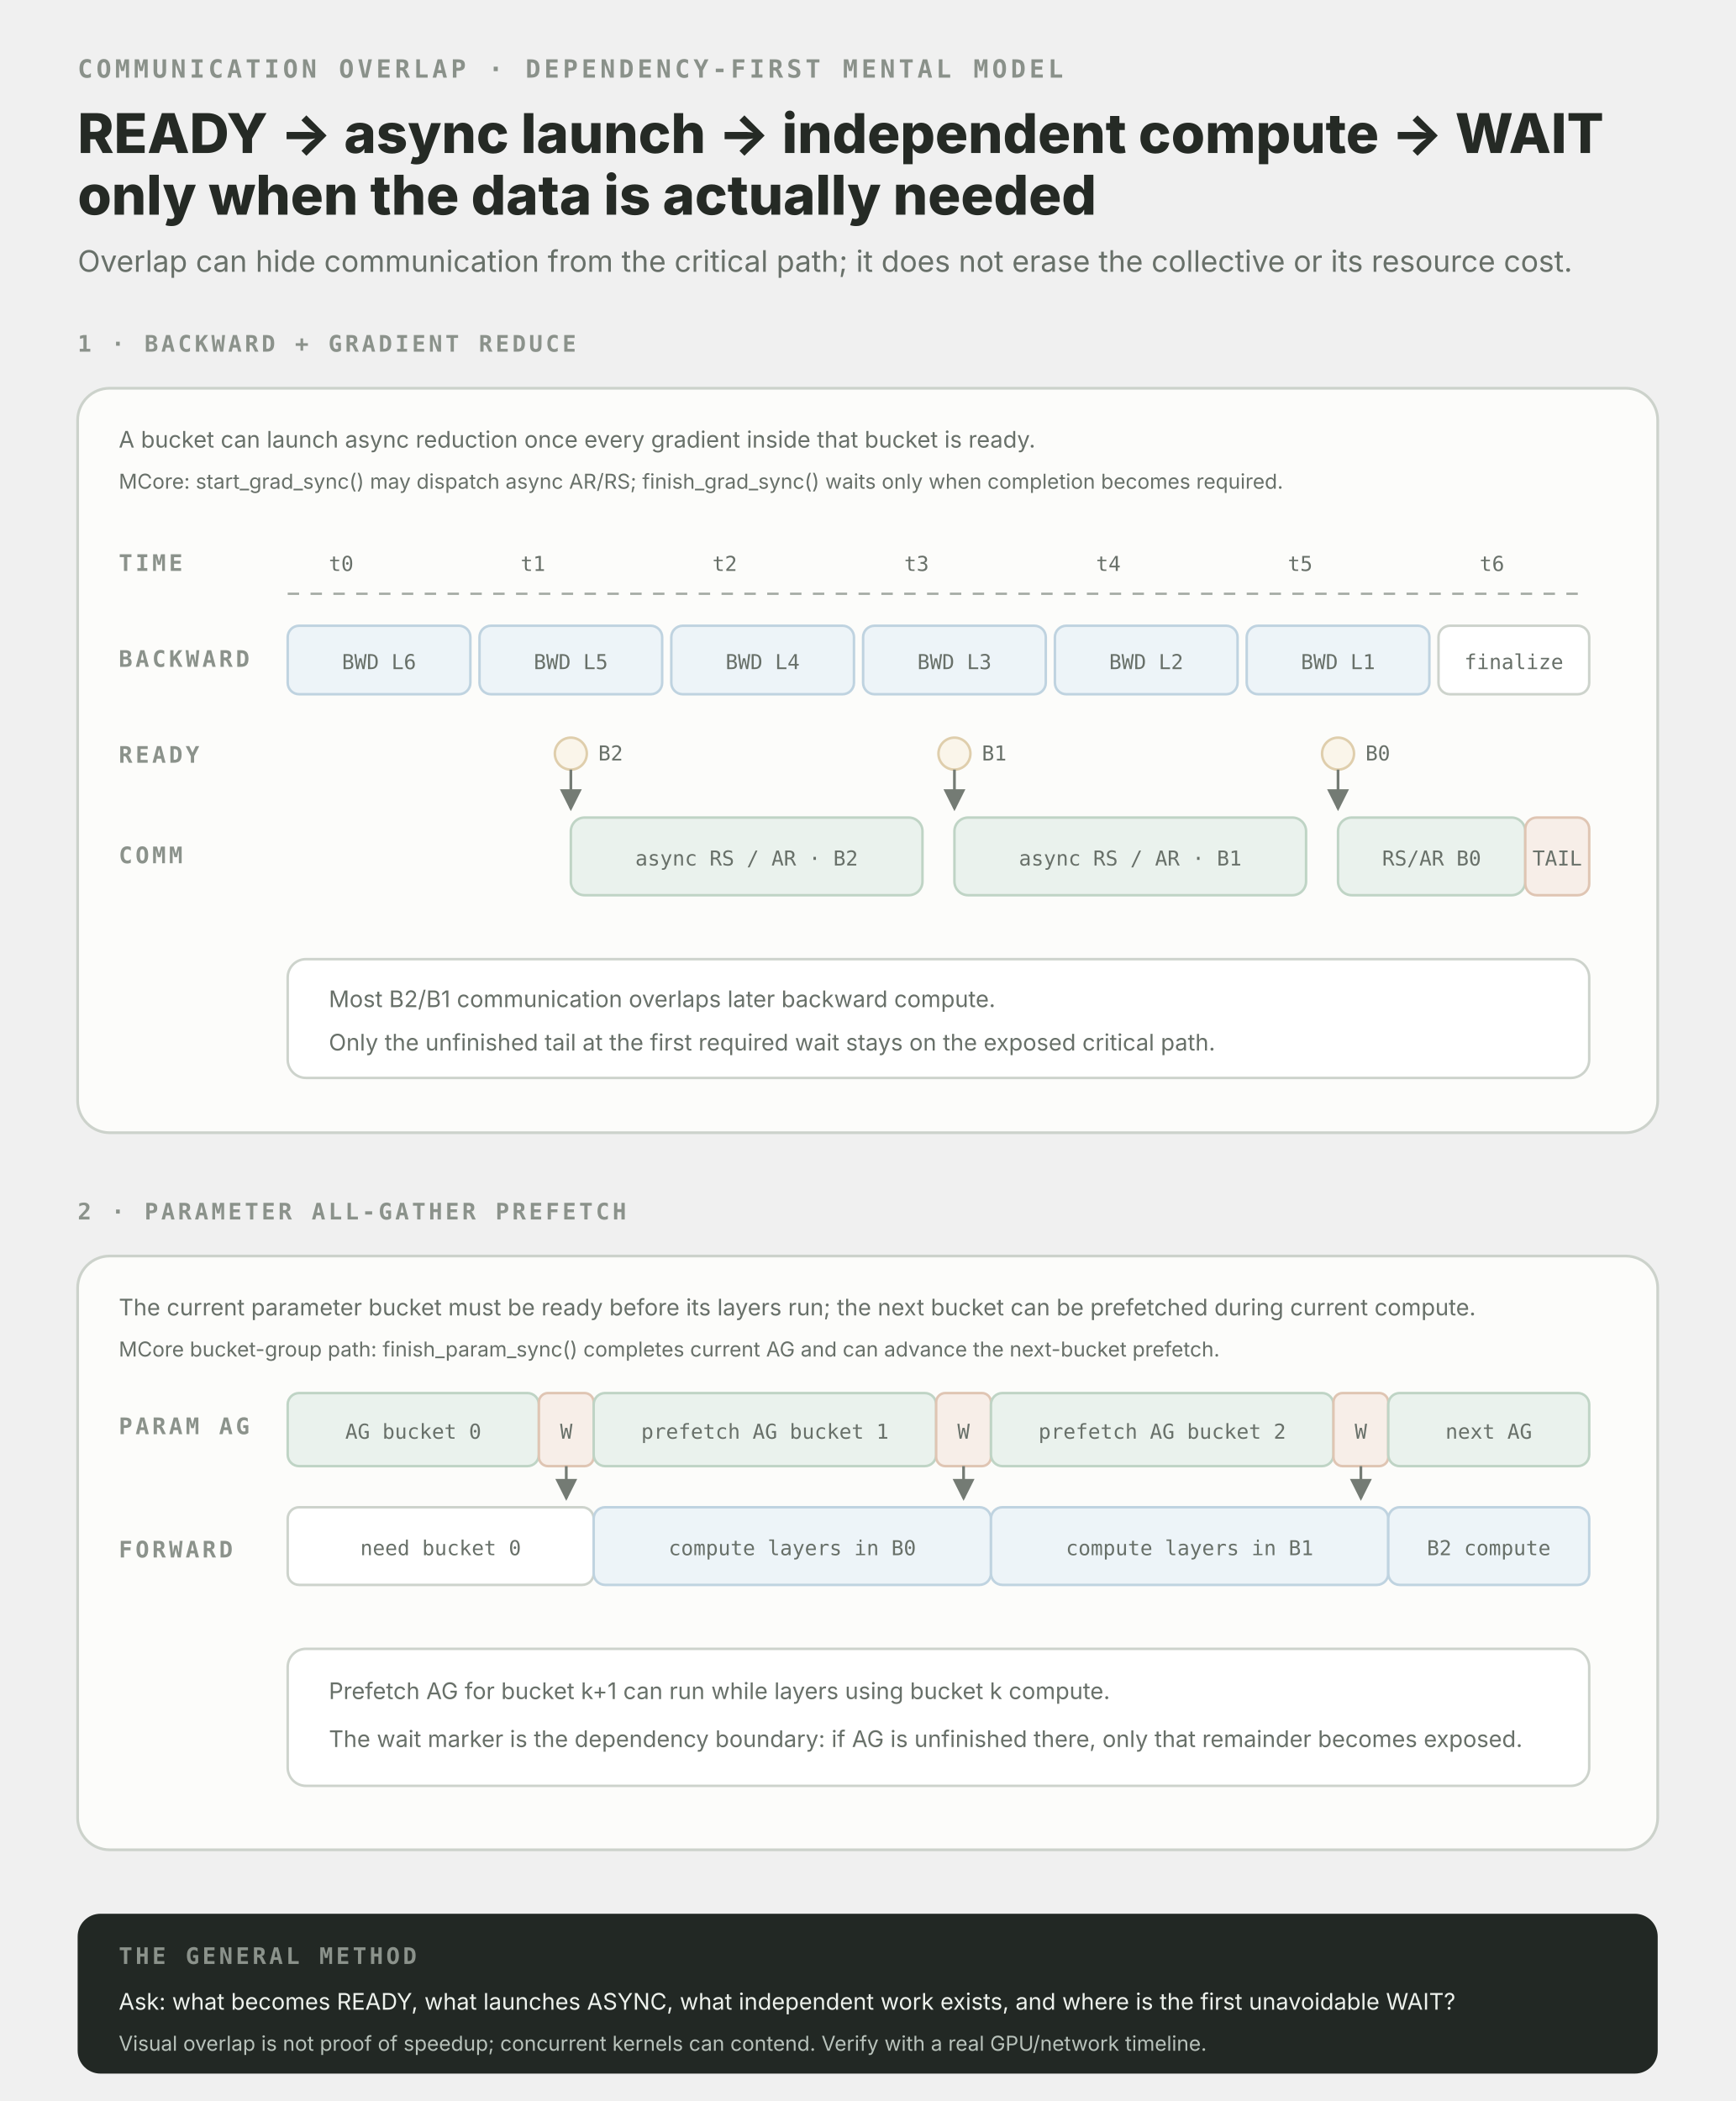
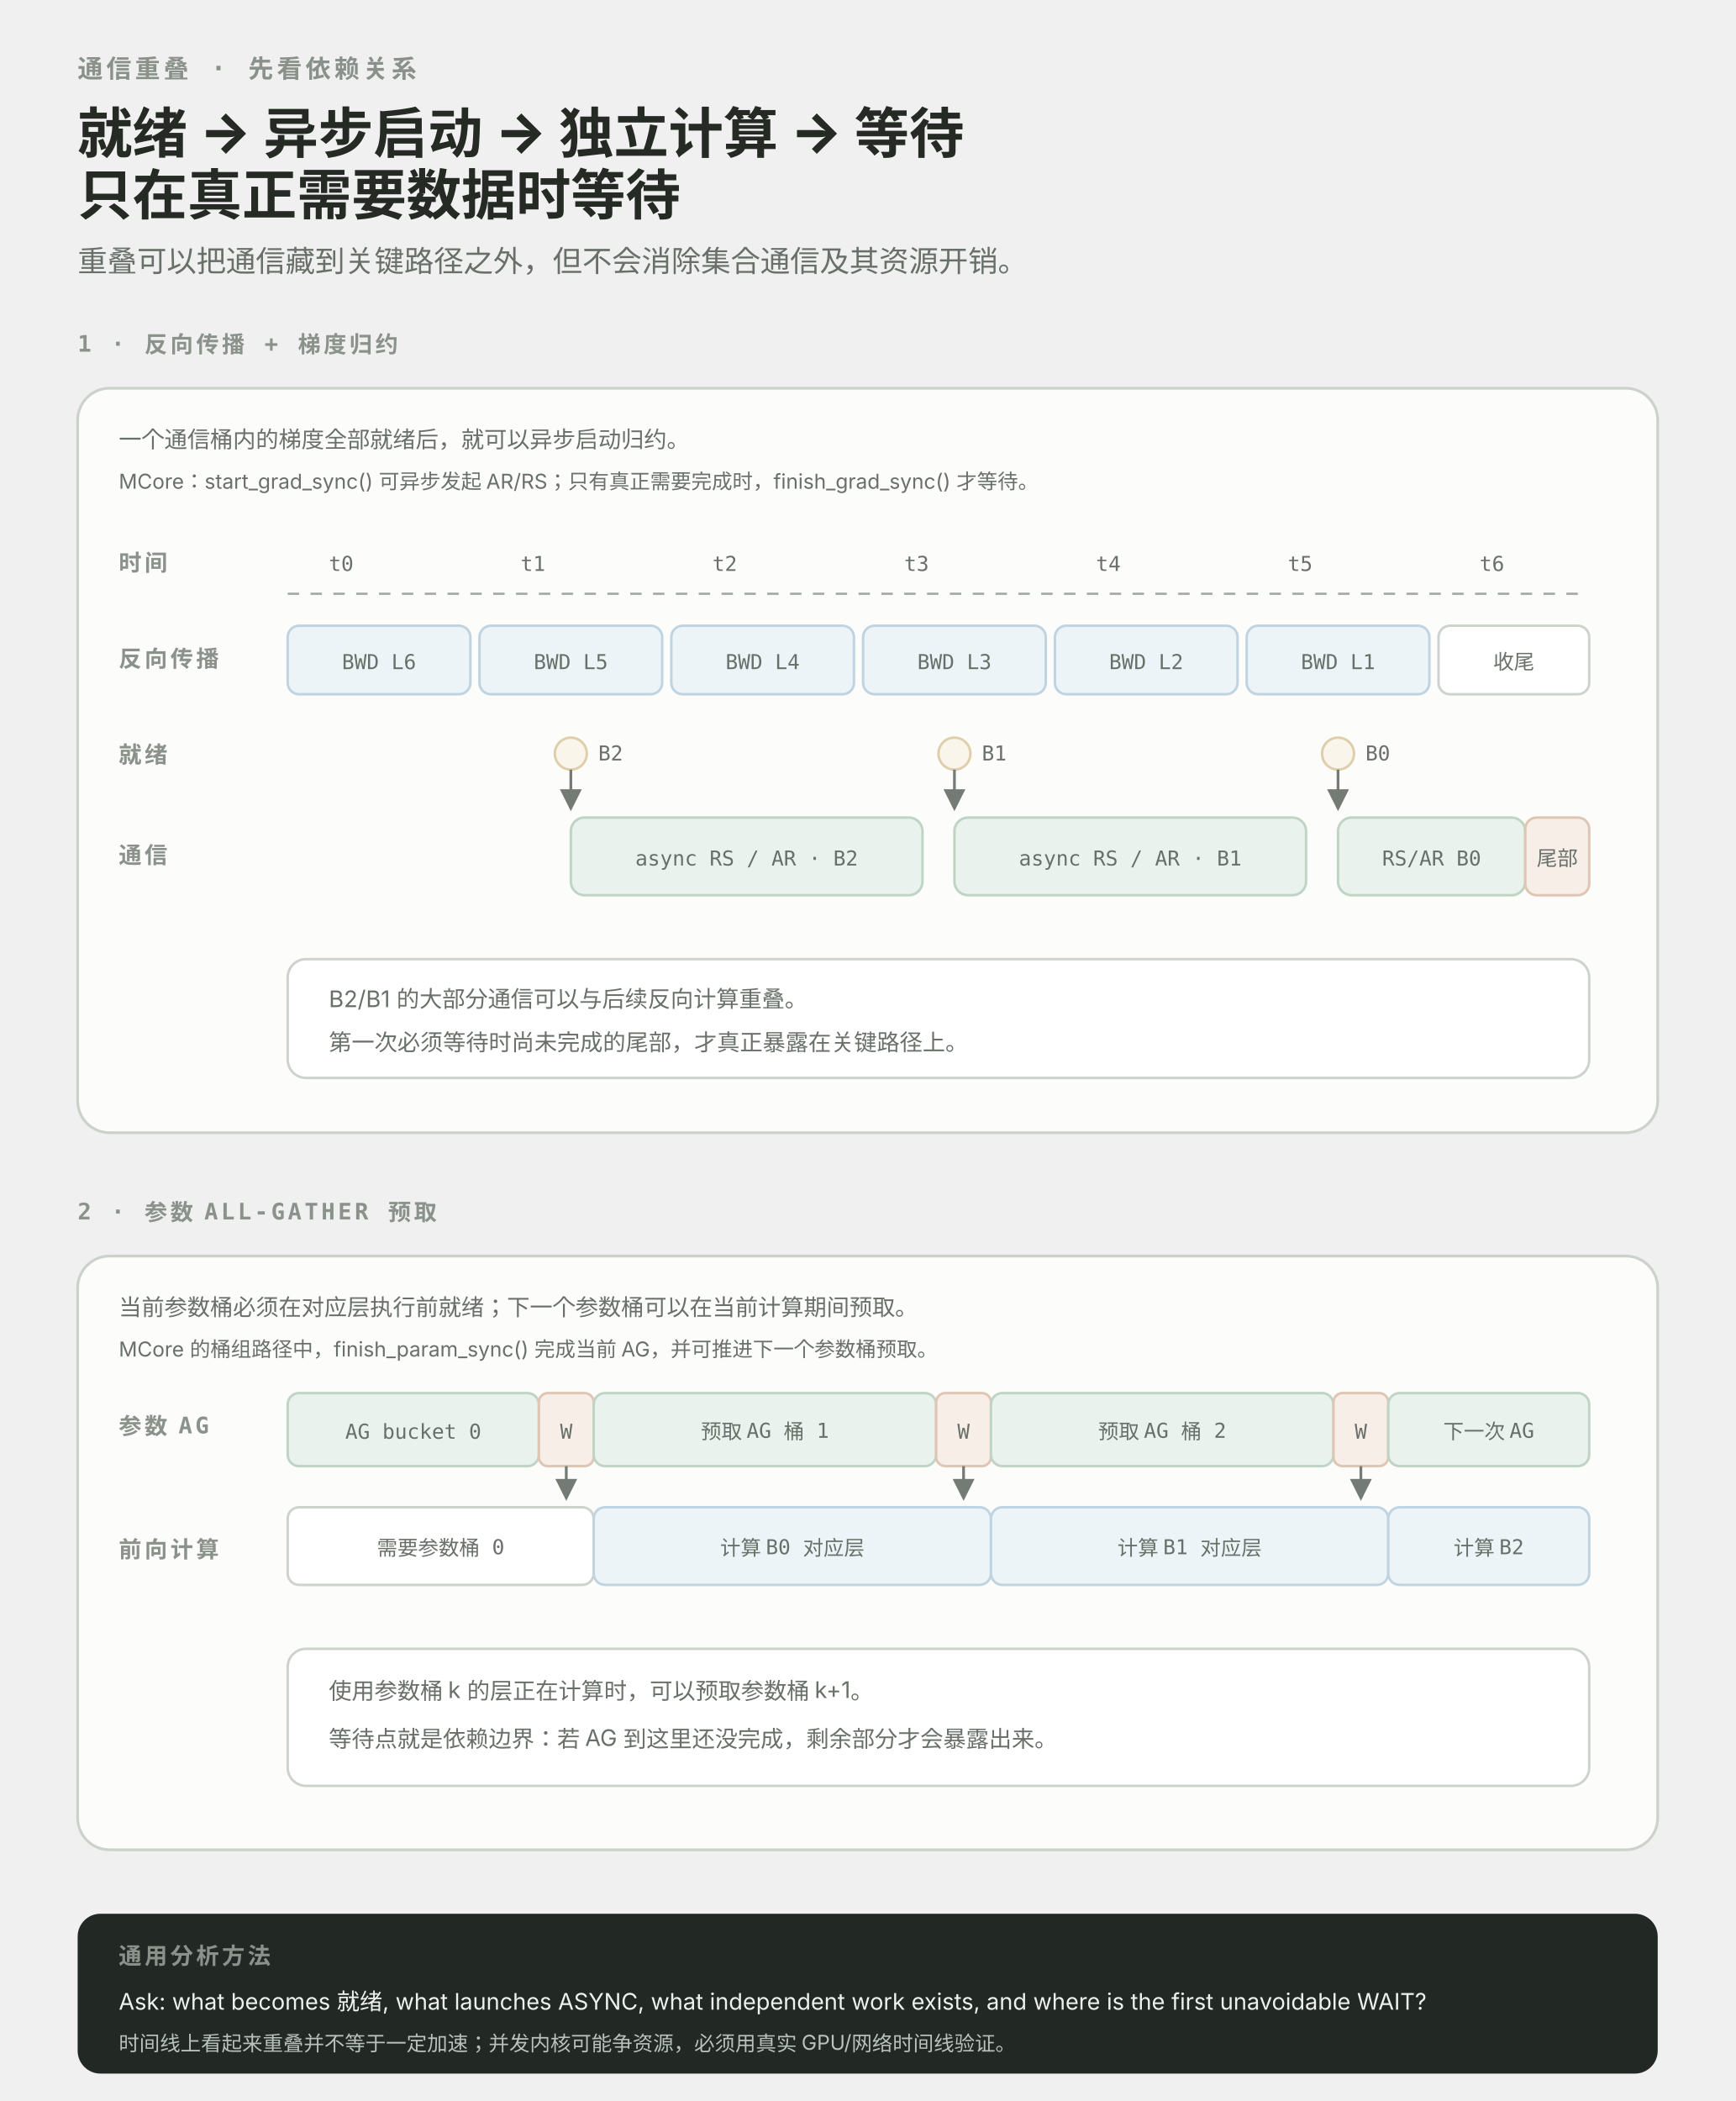
<svg xmlns="http://www.w3.org/2000/svg" viewBox="0 0 760 920" role="img" aria-labelledby="title desc">
  <defs>
    <marker id="a" markerWidth="8" markerHeight="8" refX="7" refY="4" orient="auto">
      <path d="M0 0 L8 4 L0 8Z" fill="#747b74" />
    </marker>
    <style>
 .sans{font-family:-apple-system,BlinkMacSystemFont,"Segoe UI",sans-serif}.mono{font-family:ui-monospace,SFMono-Regular,Menlo,Consolas,monospace}
 .ey{font-size:11px;font-weight:700;letter-spacing:1.55px;fill:#8a918a}.ttl{font-size:24px;font-weight:760;fill:#252a25}.subt{font-size:13px;fill:#687069}.sec{font-size:10px;font-weight:700;letter-spacing:1.3px;fill:#8b928b}.label{font-size:11px;font-weight:760;fill:#343c35}.small{font-size:10px;fill:#687069}.tiny{font-size:9px;fill:#687069}.panel{fill:#fcfcfa;stroke:#ccd2cb;stroke-width:1.2}.box{fill:#fff;stroke:#cdd3cc;stroke-width:1.1}.compute{fill:#edf4f8;stroke:#bfd3e0;stroke-width:1.1}.comm{fill:#eaf2ed;stroke:#bfd4c5;stroke-width:1.1}.ready{fill:#faf5ea;stroke:#dfceac;stroke-width:1.1}.wait{fill:#f7eee8;stroke:#dfc5b3;stroke-width:1.1}.dark{fill:#222824}.line{fill:none;stroke:#747b74;stroke-width:1.2}.dash{stroke:#a4aaa4;stroke-dasharray:5 5;stroke-width:1}.divider{stroke:#e2e5df;stroke-width:1}
 </style>
  </defs>
-   <text class="mono ey" x="34" y="34">COMMUNICATION OVERLAP · DEPENDENCY-FIRST MENTAL MODEL</text>
-   <text class="sans ttl" x="34" y="67">READY → async launch → independent compute → WAIT</text>
-   <text class="sans ttl" x="34" y="94">only when the data is actually needed</text>
-   <text class="sans subt" x="34" y="119">Overlap can hide communication from the critical path; it does not erase the collective or its resource cost.</text>
-   <text class="mono sec" x="34" y="154">1 · BACKWARD + GRADIENT REDUCE</text>
+   <text class="mono ey" x="34" y="34">通信重叠 · 先看依赖关系</text>
+   <text class="sans ttl" x="34" y="67">就绪 → 异步启动 → 独立计算 → 等待</text>
+   <text class="sans ttl" x="34" y="94">只在真正需要数据时等待</text>
+   <text class="sans subt" x="34" y="119">重叠可以把通信藏到关键路径之外，但不会消除集合通信及其资源开销。</text>
+   <text class="mono sec" x="34" y="154">1 · 反向传播 + 梯度归约</text>
  <rect class="panel" x="34" y="170" width="692" height="326" rx="14" />
-   <text class="sans small" x="52" y="196">A bucket can launch async reduction once every gradient inside that bucket is ready.</text>
-   <text class="sans tiny" x="52" y="214">MCore: start_grad_sync() may dispatch async AR/RS; finish_grad_sync() waits only when completion becomes required.</text>
-   <text class="mono sec" x="52" y="250">TIME</text>
+   <text class="sans small" x="52" y="196">一个通信桶内的梯度全部就绪后，就可以异步启动归约。</text>
+   <text class="sans tiny" x="52" y="214">MCore：start_grad_sync() 可异步发起 AR/RS；只有真正需要完成时，finish_grad_sync() 才等待。</text>
+   <text class="mono sec" x="52" y="250">时间</text>
  <g class="mono tiny">
    <text x="144" y="250">t0</text>
    <text x="228" y="250">t1</text>
    <text x="312" y="250">t2</text>
    <text x="396" y="250">t3</text>
    <text x="480" y="250">t4</text>
    <text x="564" y="250">t5</text>
    <text x="648" y="250">t6</text>
  </g>
  <line class="dash" x1="126" y1="260" x2="696" y2="260" />
-   <text class="mono sec" x="52" y="292">BACKWARD</text>
+   <text class="mono sec" x="52" y="292">反向传播</text>
  <g class="mono tiny">
    <rect class="compute" x="126" y="274" width="80" height="30" rx="5" />
    <text x="166" y="293" text-anchor="middle">BWD L6</text>
    <rect class="compute" x="210" y="274" width="80" height="30" rx="5" />
    <text x="250" y="293" text-anchor="middle">BWD L5</text>
    <rect class="compute" x="294" y="274" width="80" height="30" rx="5" />
    <text x="334" y="293" text-anchor="middle">BWD L4</text>
    <rect class="compute" x="378" y="274" width="80" height="30" rx="5" />
    <text x="418" y="293" text-anchor="middle">BWD L3</text>
    <rect class="compute" x="462" y="274" width="80" height="30" rx="5" />
    <text x="502" y="293" text-anchor="middle">BWD L2</text>
    <rect class="compute" x="546" y="274" width="80" height="30" rx="5" />
    <text x="586" y="293" text-anchor="middle">BWD L1</text>
    <rect class="box" x="630" y="274" width="66" height="30" rx="5" />
-     <text x="663" y="293" text-anchor="middle">finalize</text>
+     <text x="663" y="293" text-anchor="middle">收尾</text>
  </g>
-   <text class="mono sec" x="52" y="334">READY</text>
+   <text class="mono sec" x="52" y="334">就绪</text>
  <circle class="ready" cx="250" cy="330" r="7" />
  <text class="mono tiny" x="262" y="333">B2</text>
  <circle class="ready" cx="418" cy="330" r="7" />
  <text class="mono tiny" x="430" y="333">B1</text>
  <circle class="ready" cx="586" cy="330" r="7" />
  <text class="mono tiny" x="598" y="333">B0</text>
-   <text class="mono sec" x="52" y="378">COMM</text>
+   <text class="mono sec" x="52" y="378">通信</text>
  <rect class="comm" x="250" y="358" width="154" height="34" rx="6" />
  <text class="mono tiny" x="327" y="379" text-anchor="middle">async RS / AR · B2</text>
  <rect class="comm" x="418" y="358" width="154" height="34" rx="6" />
  <text class="mono tiny" x="495" y="379" text-anchor="middle">async RS / AR · B1</text>
  <rect class="comm" x="586" y="358" width="82" height="34" rx="6" />
  <text class="mono tiny" x="627" y="379" text-anchor="middle">RS/AR B0</text>
  <rect class="wait" x="668" y="358" width="28" height="34" rx="5" />
-   <text class="mono tiny" x="682" y="379" text-anchor="middle">TAIL</text>
+   <text class="mono tiny" x="682" y="379" text-anchor="middle">尾部</text>
  <path class="line" d="M250 337 V354" marker-end="url(#a)" />
  <path class="line" d="M418 337 V354" marker-end="url(#a)" />
  <path class="line" d="M586 337 V354" marker-end="url(#a)" />
  <rect class="box" x="126" y="420" width="570" height="52" rx="8" />
-   <text class="sans small" x="144" y="441">Most B2/B1 communication overlaps later backward compute.</text>
-   <text class="sans small" x="144" y="460">Only the unfinished tail at the first required wait stays on the exposed critical path.</text>
-   <text class="mono sec" x="34" y="534">2 · PARAMETER ALL-GATHER PREFETCH</text>
+   <text class="sans small" x="144" y="441">B2/B1 的大部分通信可以与后续反向计算重叠。</text>
+   <text class="sans small" x="144" y="460">第一次必须等待时尚未完成的尾部，才真正暴露在关键路径上。</text>
+   <text class="mono sec" x="34" y="534">2 · 参数 ALL-GATHER 预取</text>
  <rect class="panel" x="34" y="550" width="692" height="260" rx="14" />
-   <text class="sans small" x="52" y="576">The current parameter bucket must be ready before its layers run; the next bucket can be prefetched during current compute.</text>
-   <text class="sans tiny" x="52" y="594">MCore bucket-group path: finish_param_sync() completes current AG and can advance the next-bucket prefetch.</text>
-   <text class="mono sec" x="52" y="628">PARAM AG</text>
+   <text class="sans small" x="52" y="576">当前参数桶必须在对应层执行前就绪；下一个参数桶可以在当前计算期间预取。</text>
+   <text class="sans tiny" x="52" y="594">MCore 的桶组路径中，finish_param_sync() 完成当前 AG，并可推进下一个参数桶预取。</text>
+   <text class="mono sec" x="52" y="628">参数 AG</text>
  <g class="mono tiny">
    <rect class="comm" x="126" y="610" width="110" height="32" rx="5" />
    <text x="181" y="630" text-anchor="middle">AG bucket 0</text>
    <rect class="wait" x="236" y="610" width="24" height="32" rx="4" />
    <text x="248" y="630" text-anchor="middle">W</text>
    <rect class="comm" x="260" y="610" width="150" height="32" rx="5" />
-     <text x="335" y="630" text-anchor="middle">prefetch AG bucket 1</text>
+     <text x="335" y="630" text-anchor="middle">预取 AG 桶 1</text>
    <rect class="wait" x="410" y="610" width="24" height="32" rx="4" />
    <text x="422" y="630" text-anchor="middle">W</text>
    <rect class="comm" x="434" y="610" width="150" height="32" rx="5" />
-     <text x="509" y="630" text-anchor="middle">prefetch AG bucket 2</text>
+     <text x="509" y="630" text-anchor="middle">预取 AG 桶 2</text>
    <rect class="wait" x="584" y="610" width="24" height="32" rx="4" />
    <text x="596" y="630" text-anchor="middle">W</text>
    <rect class="comm" x="608" y="610" width="88" height="32" rx="5" />
-     <text x="652" y="630" text-anchor="middle">next AG</text>
+     <text x="652" y="630" text-anchor="middle">下一次 AG</text>
  </g>
-   <text class="mono sec" x="52" y="682">FORWARD</text>
+   <text class="mono sec" x="52" y="682">前向计算</text>
  <g class="mono tiny">
    <rect class="box" x="126" y="660" width="134" height="34" rx="5" />
-     <text x="193" y="681" text-anchor="middle">need bucket 0</text>
+     <text x="193" y="681" text-anchor="middle">需要参数桶 0</text>
    <rect class="compute" x="260" y="660" width="174" height="34" rx="5" />
-     <text x="347" y="681" text-anchor="middle">compute layers in B0</text>
+     <text x="347" y="681" text-anchor="middle">计算 B0 对应层</text>
    <rect class="compute" x="434" y="660" width="174" height="34" rx="5" />
-     <text x="521" y="681" text-anchor="middle">compute layers in B1</text>
+     <text x="521" y="681" text-anchor="middle">计算 B1 对应层</text>
    <rect class="compute" x="608" y="660" width="88" height="34" rx="5" />
-     <text x="652" y="681" text-anchor="middle">B2 compute</text>
+     <text x="652" y="681" text-anchor="middle">计算 B2</text>
  </g>
  <path class="line" d="M248 642 V656" marker-end="url(#a)" />
  <path class="line" d="M422 642 V656" marker-end="url(#a)" />
  <path class="line" d="M596 642 V656" marker-end="url(#a)" />
  <rect class="box" x="126" y="722" width="570" height="60" rx="8" />
-   <text class="sans small" x="144" y="744">Prefetch AG for bucket k+1 can run while layers using bucket k compute.</text>
-   <text class="sans small" x="144" y="765">The wait marker is the dependency boundary: if AG is unfinished there, only that remainder becomes exposed.</text>
+   <text class="sans small" x="144" y="744">使用参数桶 k 的层正在计算时，可以预取参数桶 k+1。</text>
+   <text class="sans small" x="144" y="765">等待点就是依赖边界：若 AG 到这里还没完成，剩余部分才会暴露出来。</text>
  <rect class="dark" x="34" y="838" width="692" height="70" rx="10" />
-   <text class="mono sec" x="52" y="860" fill="#b8c2bb">THE GENERAL METHOD</text>
-   <text class="sans small" x="52" y="880" style="fill:#eef2ed">Ask: what becomes READY, what launches ASYNC, what independent work exists, and where is the first unavoidable WAIT?</text>
-   <text class="sans tiny" x="52" y="898" style="fill:#b8c2bb">Visual overlap is not proof of speedup; concurrent kernels can contend. Verify with a real GPU/network timeline.</text>
+   <text class="mono sec" x="52" y="860" fill="#b8c2bb">通用分析方法</text>
+   <text class="sans small" x="52" y="880" style="fill:#eef2ed">Ask: what becomes 就绪, what launches ASYNC, what independent work exists, and where is the first unavoidable WAIT?</text>
+   <text class="sans tiny" x="52" y="898" style="fill:#b8c2bb">时间线上看起来重叠并不等于一定加速；并发内核可能争资源，必须用真实 GPU/网络时间线验证。</text>
</svg>
